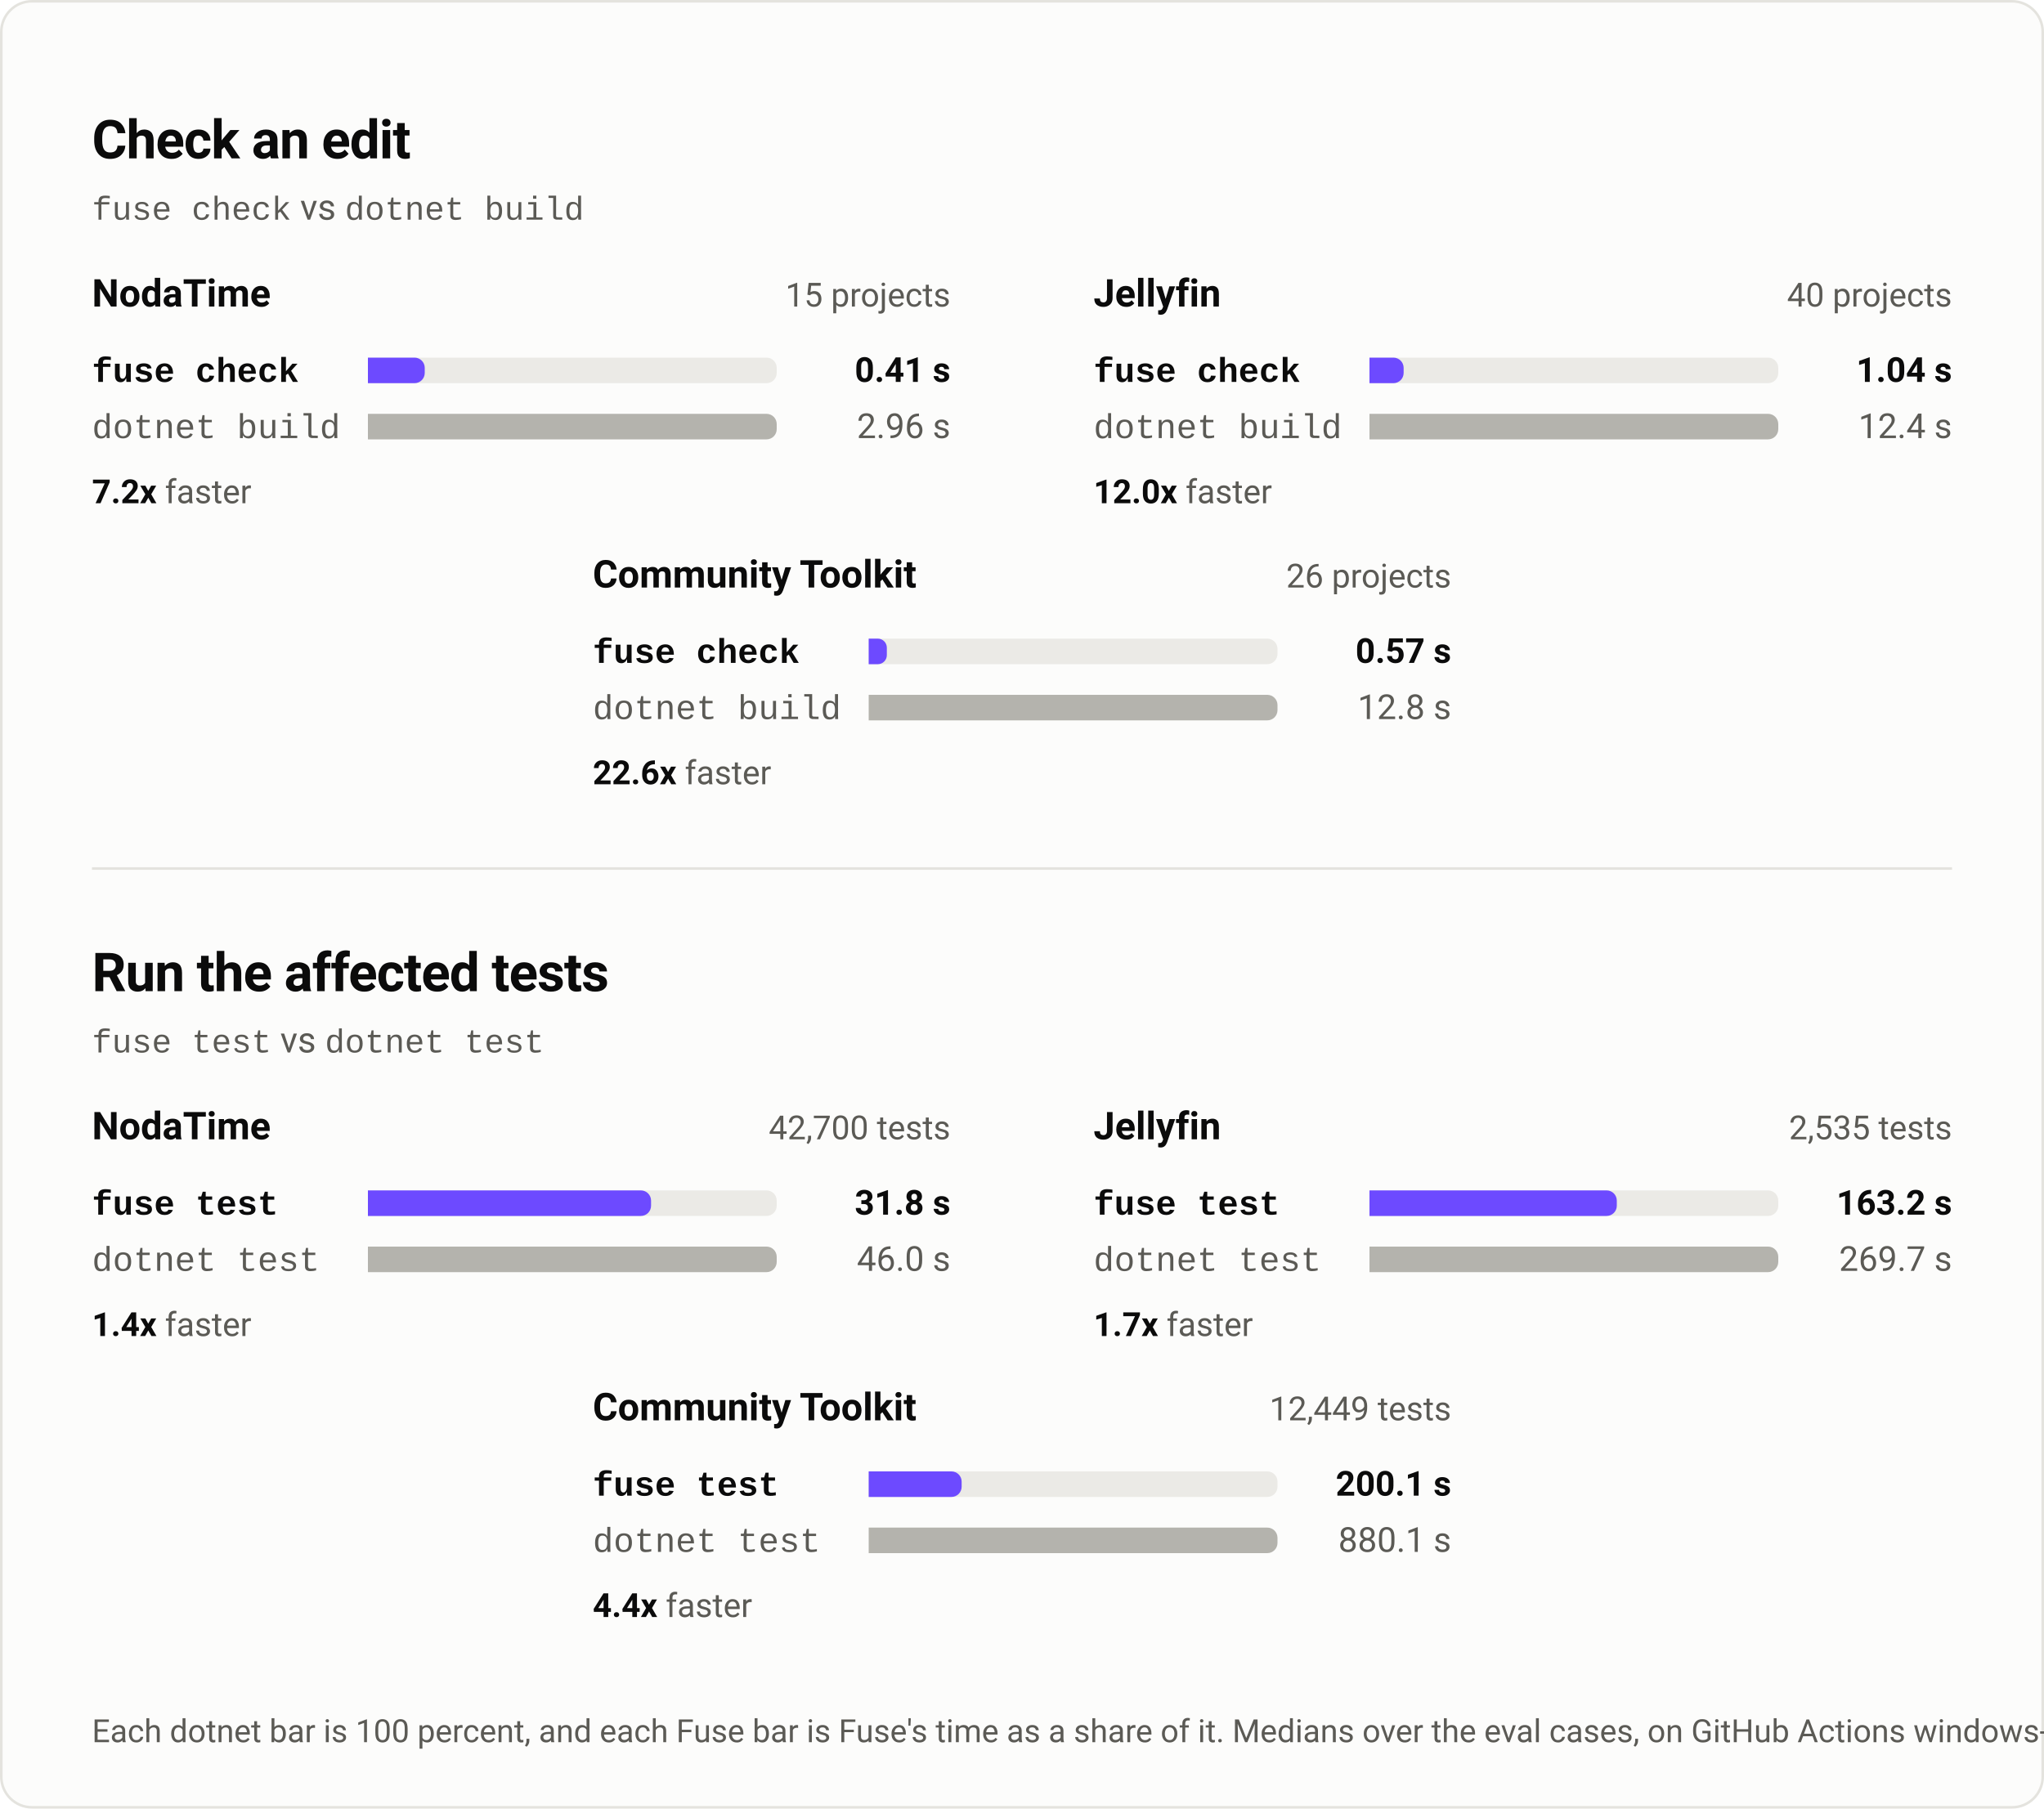
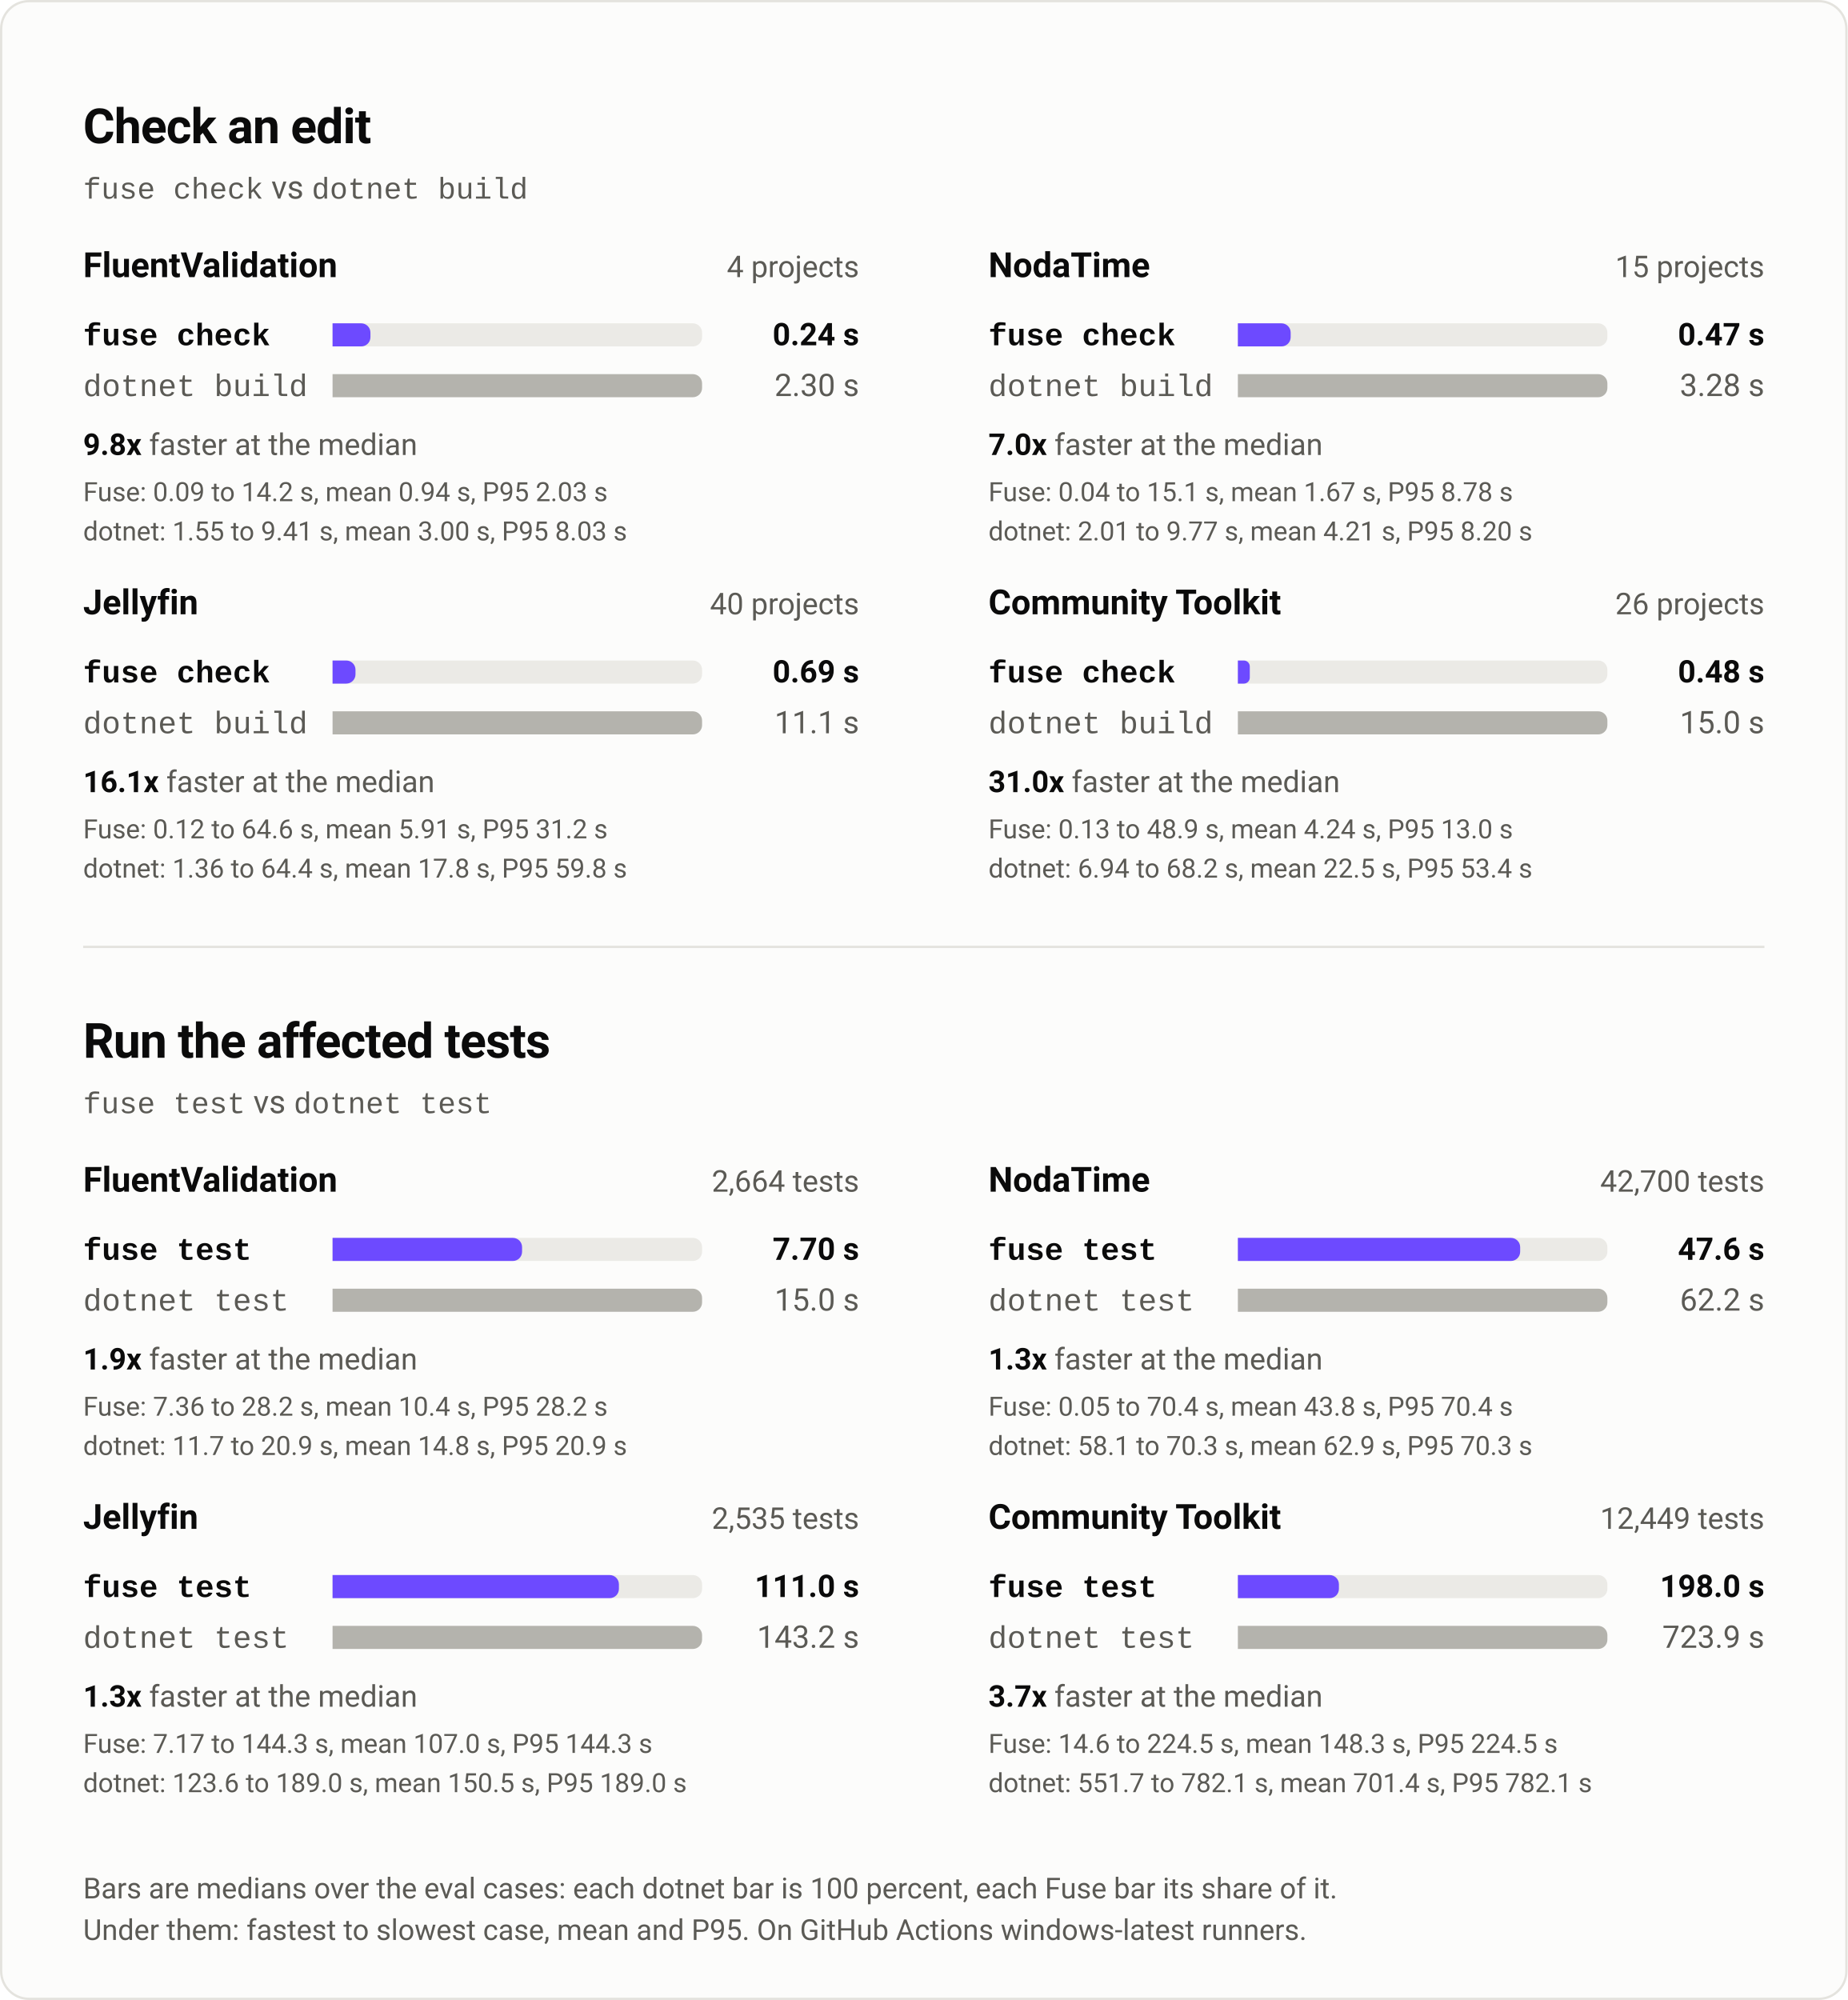
- <svg xmlns="http://www.w3.org/2000/svg" viewBox="0 0 800 708" width="800" height="708" role="img" aria-labelledby="t d">
+ <svg xmlns="http://www.w3.org/2000/svg" viewBox="0 0 800 866" width="800" height="866" role="img" aria-labelledby="t d">
  <style>
  .bg { fill: #fcfcfb; stroke: #e4e3de; }
  .rule { stroke: #e4e3de; }
  text { font-family: ui-sans-serif, system-ui, -apple-system, "Segoe UI", Roboto, sans-serif; fill: #0b0b0b; }
  .mono { font-family: ui-monospace, SFMono-Regular, Consolas, "Liberation Mono", monospace; }
  .panel { font-size: 21px; font-weight: 700; letter-spacing: -0.3px; }
  .sub { font-size: 14px; fill: #5b5a55; }
  .sub .mono { font-size: 13px; }
  .repo { font-size: 15px; font-weight: 600; }
  .meta, .note { font-size: 13px; fill: #5b5a55; }
  .note { font-size: 12.5px; }
  .cmd, .t { font-size: 13.5px; fill: #5b5a55; }
  .t { font-variant-numeric: tabular-nums; }
  .fuse-text { fill: #0b0b0b; font-weight: 600; }
  .speed { font-size: 13px; fill: #5b5a55; }
  .speed tspan { fill: #0b0b0b; font-weight: 600; }
+   .stats { font-size: 11.5px; fill: #5b5a55; font-variant-numeric: tabular-nums; }
  .track { fill: #ebeae6; }
  .fill-slow { fill: #b4b3ad; }
  .fill-fuse { fill: #6d4aff; }
  @media (prefers-color-scheme: dark) {
    .bg { fill: #1a1a19; stroke: #34332f; }
    .rule { stroke: #34332f; }
    text, .fuse-text, .speed tspan { fill: #f4f4f0; }
-     .sub, .meta, .note, .cmd, .t, .speed { fill: #b9b8af; }
+     .sub, .meta, .note, .cmd, .t, .speed, .stats { fill: #b9b8af; }
    .fuse-text { fill: #f4f4f0; }
    .track { fill: #2e2d2a; }
    .fill-slow { fill: #6f6e68; }
    .fill-fuse { fill: #9b85ff; }
  }
</style>
-   <rect class="bg" x="0.5" y="0.5" width="799" height="707" rx="12" />
+   <rect class="bg" x="0.5" y="0.5" width="799" height="865" rx="12" />
  <text class="panel" x="36" y="62">Check an edit</text>
  <text class="sub" x="36" y="86">
    <tspan class="mono">fuse check</tspan> vs <tspan class="mono">dotnet build</tspan>
  </text>
-   <text class="repo" x="36" y="120">NodaTime</text>
-   <text class="meta" x="372" y="120" text-anchor="end">15 projects</text>
+   <text class="repo" x="36" y="120">FluentValidation</text>
+   <text class="meta" x="372" y="120" text-anchor="end">4 projects</text>
  <text class="cmd mono fuse-text" x="36" y="149.5">fuse check</text>
  <path class="track" d="M144,140h156a4,4 0 0 1 4,4v2a4,4 0 0 1 -4,4h-156z" />
-   <path class="fill-fuse" d="M144,140h18.24a4,4 0 0 1 4,4v2a4,4 0 0 1 -4,4h-18.24z" />
-   <text class="t fuse-text" x="372" y="149.5" text-anchor="end">0.41 s</text>
+   <path class="fill-fuse" d="M144,140h12.4a4,4 0 0 1 4,4v2a4,4 0 0 1 -4,4h-12.4z" />
+   <text class="t fuse-text" x="372" y="149.5" text-anchor="end">0.24 s</text>
  <text class="cmd mono" x="36" y="171.5">dotnet build</text>
  <path class="fill-slow" d="M144,162h156a4,4 0 0 1 4,4v2a4,4 0 0 1 -4,4h-156z" />
-   <text class="t" x="372" y="171.5" text-anchor="end">2.96 s</text>
+   <text class="t" x="372" y="171.5" text-anchor="end">2.30 s</text>
  <text class="speed" x="36" y="197">
-     <tspan>7.2x</tspan> faster</text>
-   <text class="repo" x="428" y="120">Jellyfin</text>
-   <text class="meta" x="764" y="120" text-anchor="end">40 projects</text>
+     <tspan>9.8x</tspan> faster at the median</text>
+   <text class="stats" x="36" y="217">Fuse: 0.09 to 14.2 s, mean 0.94 s, P95 2.03 s</text>
+   <text class="stats" x="36" y="234">dotnet: 1.55 to 9.41 s, mean 3.00 s, P95 8.03 s</text>
+   <text class="repo" x="428" y="120">NodaTime</text>
+   <text class="meta" x="764" y="120" text-anchor="end">15 projects</text>
  <text class="cmd mono fuse-text" x="428" y="149.5">fuse check</text>
  <path class="track" d="M536,140h156a4,4 0 0 1 4,4v2a4,4 0 0 1 -4,4h-156z" />
-   <path class="fill-fuse" d="M536,140h9.37a4,4 0 0 1 4,4v2a4,4 0 0 1 -4,4h-9.37z" />
-   <text class="t fuse-text" x="764" y="149.5" text-anchor="end">1.04 s</text>
+   <path class="fill-fuse" d="M536,140h18.86a4,4 0 0 1 4,4v2a4,4 0 0 1 -4,4h-18.86z" />
+   <text class="t fuse-text" x="764" y="149.5" text-anchor="end">0.47 s</text>
  <text class="cmd mono" x="428" y="171.5">dotnet build</text>
  <path class="fill-slow" d="M536,162h156a4,4 0 0 1 4,4v2a4,4 0 0 1 -4,4h-156z" />
-   <text class="t" x="764" y="171.5" text-anchor="end">12.4 s</text>
+   <text class="t" x="764" y="171.5" text-anchor="end">3.28 s</text>
  <text class="speed" x="428" y="197">
-     <tspan>12.0x</tspan> faster</text>
-   <text class="repo" x="232" y="230">Community Toolkit</text>
-   <text class="meta" x="568" y="230" text-anchor="end">26 projects</text>
-   <text class="cmd mono fuse-text" x="232" y="259.5">fuse check</text>
-   <path class="track" d="M340,250h156a4,4 0 0 1 4,4v2a4,4 0 0 1 -4,4h-156z" />
-   <path class="fill-fuse" d="M340,250h3.55a3.55,3.55 0 0 1 3.55,3.55v2.91a3.55,3.55 0 0 1 -3.55,3.55h-3.55z" />
-   <text class="t fuse-text" x="568" y="259.5" text-anchor="end">0.57 s</text>
-   <text class="cmd mono" x="232" y="281.5">dotnet build</text>
-   <path class="fill-slow" d="M340,272h156a4,4 0 0 1 4,4v2a4,4 0 0 1 -4,4h-156z" />
-   <text class="t" x="568" y="281.5" text-anchor="end">12.8 s</text>
-   <text class="speed" x="232" y="307">
-     <tspan>22.6x</tspan> faster</text>
-   <line class="rule" x1="36" y1="340" x2="764" y2="340" />
-   <text class="panel" x="36" y="388">Run the affected tests</text>
-   <text class="sub" x="36" y="412">
+     <tspan>7.0x</tspan> faster at the median</text>
+   <text class="stats" x="428" y="217">Fuse: 0.04 to 15.1 s, mean 1.67 s, P95 8.78 s</text>
+   <text class="stats" x="428" y="234">dotnet: 2.01 to 9.77 s, mean 4.21 s, P95 8.20 s</text>
+   <text class="repo" x="36" y="266">Jellyfin</text>
+   <text class="meta" x="372" y="266" text-anchor="end">40 projects</text>
+   <text class="cmd mono fuse-text" x="36" y="295.5">fuse check</text>
+   <path class="track" d="M144,286h156a4,4 0 0 1 4,4v2a4,4 0 0 1 -4,4h-156z" />
+   <path class="fill-fuse" d="M144,286h5.93a4,4 0 0 1 4,4v2a4,4 0 0 1 -4,4h-5.93z" />
+   <text class="t fuse-text" x="372" y="295.5" text-anchor="end">0.69 s</text>
+   <text class="cmd mono" x="36" y="317.5">dotnet build</text>
+   <path class="fill-slow" d="M144,308h156a4,4 0 0 1 4,4v2a4,4 0 0 1 -4,4h-156z" />
+   <text class="t" x="372" y="317.5" text-anchor="end">11.1 s</text>
+   <text class="speed" x="36" y="343">
+     <tspan>16.1x</tspan> faster at the median</text>
+   <text class="stats" x="36" y="363">Fuse: 0.12 to 64.6 s, mean 5.91 s, P95 31.2 s</text>
+   <text class="stats" x="36" y="380">dotnet: 1.36 to 64.4 s, mean 17.8 s, P95 59.8 s</text>
+   <text class="repo" x="428" y="266">Community Toolkit</text>
+   <text class="meta" x="764" y="266" text-anchor="end">26 projects</text>
+   <text class="cmd mono fuse-text" x="428" y="295.5">fuse check</text>
+   <path class="track" d="M536,286h156a4,4 0 0 1 4,4v2a4,4 0 0 1 -4,4h-156z" />
+   <path class="fill-fuse" d="M536,286h2.58a2.58,2.58 0 0 1 2.58,2.58v4.84a2.58,2.58 0 0 1 -2.58,2.58h-2.58z" />
+   <text class="t fuse-text" x="764" y="295.5" text-anchor="end">0.48 s</text>
+   <text class="cmd mono" x="428" y="317.5">dotnet build</text>
+   <path class="fill-slow" d="M536,308h156a4,4 0 0 1 4,4v2a4,4 0 0 1 -4,4h-156z" />
+   <text class="t" x="764" y="317.5" text-anchor="end">15.0 s</text>
+   <text class="speed" x="428" y="343">
+     <tspan>31.0x</tspan> faster at the median</text>
+   <text class="stats" x="428" y="363">Fuse: 0.13 to 48.9 s, mean 4.24 s, P95 13.0 s</text>
+   <text class="stats" x="428" y="380">dotnet: 6.94 to 68.2 s, mean 22.5 s, P95 53.4 s</text>
+   <line class="rule" x1="36" y1="410" x2="764" y2="410" />
+   <text class="panel" x="36" y="458">Run the affected tests</text>
+   <text class="sub" x="36" y="482">
    <tspan class="mono">fuse test</tspan> vs <tspan class="mono">dotnet test</tspan>
  </text>
-   <text class="repo" x="36" y="446">NodaTime</text>
-   <text class="meta" x="372" y="446" text-anchor="end">42,700 tests</text>
-   <text class="cmd mono fuse-text" x="36" y="475.5">fuse test</text>
-   <path class="track" d="M144,466h156a4,4 0 0 1 4,4v2a4,4 0 0 1 -4,4h-156z" />
-   <path class="fill-fuse" d="M144,466h106.82a4,4 0 0 1 4,4v2a4,4 0 0 1 -4,4h-106.82z" />
-   <text class="t fuse-text" x="372" y="475.5" text-anchor="end">31.8 s</text>
-   <text class="cmd mono" x="36" y="497.5">dotnet test</text>
-   <path class="fill-slow" d="M144,488h156a4,4 0 0 1 4,4v2a4,4 0 0 1 -4,4h-156z" />
-   <text class="t" x="372" y="497.5" text-anchor="end">46.0 s</text>
-   <text class="speed" x="36" y="523">
-     <tspan>1.4x</tspan> faster</text>
-   <text class="repo" x="428" y="446">Jellyfin</text>
-   <text class="meta" x="764" y="446" text-anchor="end">2,535 tests</text>
-   <text class="cmd mono fuse-text" x="428" y="475.5">fuse test</text>
-   <path class="track" d="M536,466h156a4,4 0 0 1 4,4v2a4,4 0 0 1 -4,4h-156z" />
-   <path class="fill-fuse" d="M536,466h92.8a4,4 0 0 1 4,4v2a4,4 0 0 1 -4,4h-92.8z" />
-   <text class="t fuse-text" x="764" y="475.5" text-anchor="end">163.2 s</text>
-   <text class="cmd mono" x="428" y="497.5">dotnet test</text>
-   <path class="fill-slow" d="M536,488h156a4,4 0 0 1 4,4v2a4,4 0 0 1 -4,4h-156z" />
-   <text class="t" x="764" y="497.5" text-anchor="end">269.7 s</text>
-   <text class="speed" x="428" y="523">
-     <tspan>1.7x</tspan> faster</text>
-   <text class="repo" x="232" y="556">Community Toolkit</text>
-   <text class="meta" x="568" y="556" text-anchor="end">12,449 tests</text>
-   <text class="cmd mono fuse-text" x="232" y="585.5">fuse test</text>
-   <path class="track" d="M340,576h156a4,4 0 0 1 4,4v2a4,4 0 0 1 -4,4h-156z" />
-   <path class="fill-fuse" d="M340,576h32.38a4,4 0 0 1 4,4v2a4,4 0 0 1 -4,4h-32.38z" />
-   <text class="t fuse-text" x="568" y="585.5" text-anchor="end">200.1 s</text>
-   <text class="cmd mono" x="232" y="607.5">dotnet test</text>
-   <path class="fill-slow" d="M340,598h156a4,4 0 0 1 4,4v2a4,4 0 0 1 -4,4h-156z" />
-   <text class="t" x="568" y="607.5" text-anchor="end">880.1 s</text>
-   <text class="speed" x="232" y="633">
-     <tspan>4.4x</tspan> faster</text>
-   <text class="note" x="36" y="682">Each dotnet bar is 100 percent, and each Fuse bar is Fuse's time as a share of it. Medians over the eval cases, on GitHub Actions windows-latest runners.</text>
+   <text class="repo" x="36" y="516">FluentValidation</text>
+   <text class="meta" x="372" y="516" text-anchor="end">2,664 tests</text>
+   <text class="cmd mono fuse-text" x="36" y="545.5">fuse test</text>
+   <path class="track" d="M144,536h156a4,4 0 0 1 4,4v2a4,4 0 0 1 -4,4h-156z" />
+   <path class="fill-fuse" d="M144,536h78.06a4,4 0 0 1 4,4v2a4,4 0 0 1 -4,4h-78.06z" />
+   <text class="t fuse-text" x="372" y="545.5" text-anchor="end">7.70 s</text>
+   <text class="cmd mono" x="36" y="567.5">dotnet test</text>
+   <path class="fill-slow" d="M144,558h156a4,4 0 0 1 4,4v2a4,4 0 0 1 -4,4h-156z" />
+   <text class="t" x="372" y="567.5" text-anchor="end">15.0 s</text>
+   <text class="speed" x="36" y="593">
+     <tspan>1.9x</tspan> faster at the median</text>
+   <text class="stats" x="36" y="613">Fuse: 7.36 to 28.2 s, mean 10.4 s, P95 28.2 s</text>
+   <text class="stats" x="36" y="630">dotnet: 11.7 to 20.9 s, mean 14.8 s, P95 20.9 s</text>
+   <text class="repo" x="428" y="516">NodaTime</text>
+   <text class="meta" x="764" y="516" text-anchor="end">42,700 tests</text>
+   <text class="cmd mono fuse-text" x="428" y="545.5">fuse test</text>
+   <path class="track" d="M536,536h156a4,4 0 0 1 4,4v2a4,4 0 0 1 -4,4h-156z" />
+   <path class="fill-fuse" d="M536,536h118.23a4,4 0 0 1 4,4v2a4,4 0 0 1 -4,4h-118.23z" />
+   <text class="t fuse-text" x="764" y="545.5" text-anchor="end">47.6 s</text>
+   <text class="cmd mono" x="428" y="567.5">dotnet test</text>
+   <path class="fill-slow" d="M536,558h156a4,4 0 0 1 4,4v2a4,4 0 0 1 -4,4h-156z" />
+   <text class="t" x="764" y="567.5" text-anchor="end">62.2 s</text>
+   <text class="speed" x="428" y="593">
+     <tspan>1.3x</tspan> faster at the median</text>
+   <text class="stats" x="428" y="613">Fuse: 0.05 to 70.4 s, mean 43.8 s, P95 70.4 s</text>
+   <text class="stats" x="428" y="630">dotnet: 58.1 to 70.3 s, mean 62.9 s, P95 70.3 s</text>
+   <text class="repo" x="36" y="662">Jellyfin</text>
+   <text class="meta" x="372" y="662" text-anchor="end">2,535 tests</text>
+   <text class="cmd mono fuse-text" x="36" y="691.5">fuse test</text>
+   <path class="track" d="M144,682h156a4,4 0 0 1 4,4v2a4,4 0 0 1 -4,4h-156z" />
+   <path class="fill-fuse" d="M144,682h119.99a4,4 0 0 1 4,4v2a4,4 0 0 1 -4,4h-119.99z" />
+   <text class="t fuse-text" x="372" y="691.5" text-anchor="end">111.0 s</text>
+   <text class="cmd mono" x="36" y="713.5">dotnet test</text>
+   <path class="fill-slow" d="M144,704h156a4,4 0 0 1 4,4v2a4,4 0 0 1 -4,4h-156z" />
+   <text class="t" x="372" y="713.5" text-anchor="end">143.2 s</text>
+   <text class="speed" x="36" y="739">
+     <tspan>1.3x</tspan> faster at the median</text>
+   <text class="stats" x="36" y="759">Fuse: 7.17 to 144.3 s, mean 107.0 s, P95 144.3 s</text>
+   <text class="stats" x="36" y="776">dotnet: 123.6 to 189.0 s, mean 150.5 s, P95 189.0 s</text>
+   <text class="repo" x="428" y="662">Community Toolkit</text>
+   <text class="meta" x="764" y="662" text-anchor="end">12,449 tests</text>
+   <text class="cmd mono fuse-text" x="428" y="691.5">fuse test</text>
+   <path class="track" d="M536,682h156a4,4 0 0 1 4,4v2a4,4 0 0 1 -4,4h-156z" />
+   <path class="fill-fuse" d="M536,682h39.75a4,4 0 0 1 4,4v2a4,4 0 0 1 -4,4h-39.75z" />
+   <text class="t fuse-text" x="764" y="691.5" text-anchor="end">198.0 s</text>
+   <text class="cmd mono" x="428" y="713.5">dotnet test</text>
+   <path class="fill-slow" d="M536,704h156a4,4 0 0 1 4,4v2a4,4 0 0 1 -4,4h-156z" />
+   <text class="t" x="764" y="713.5" text-anchor="end">723.9 s</text>
+   <text class="speed" x="428" y="739">
+     <tspan>3.7x</tspan> faster at the median</text>
+   <text class="stats" x="428" y="759">Fuse: 14.6 to 224.5 s, mean 148.3 s, P95 224.5 s</text>
+   <text class="stats" x="428" y="776">dotnet: 551.7 to 782.1 s, mean 701.4 s, P95 782.1 s</text>
+   <text class="note" x="36" y="822">Bars are medians over the eval cases: each dotnet bar is 100 percent, each Fuse bar its share of it.</text>
+   <text class="note" x="36" y="840">Under them: fastest to slowest case, mean and P95. On GitHub Actions windows-latest runners.</text>
</svg>
